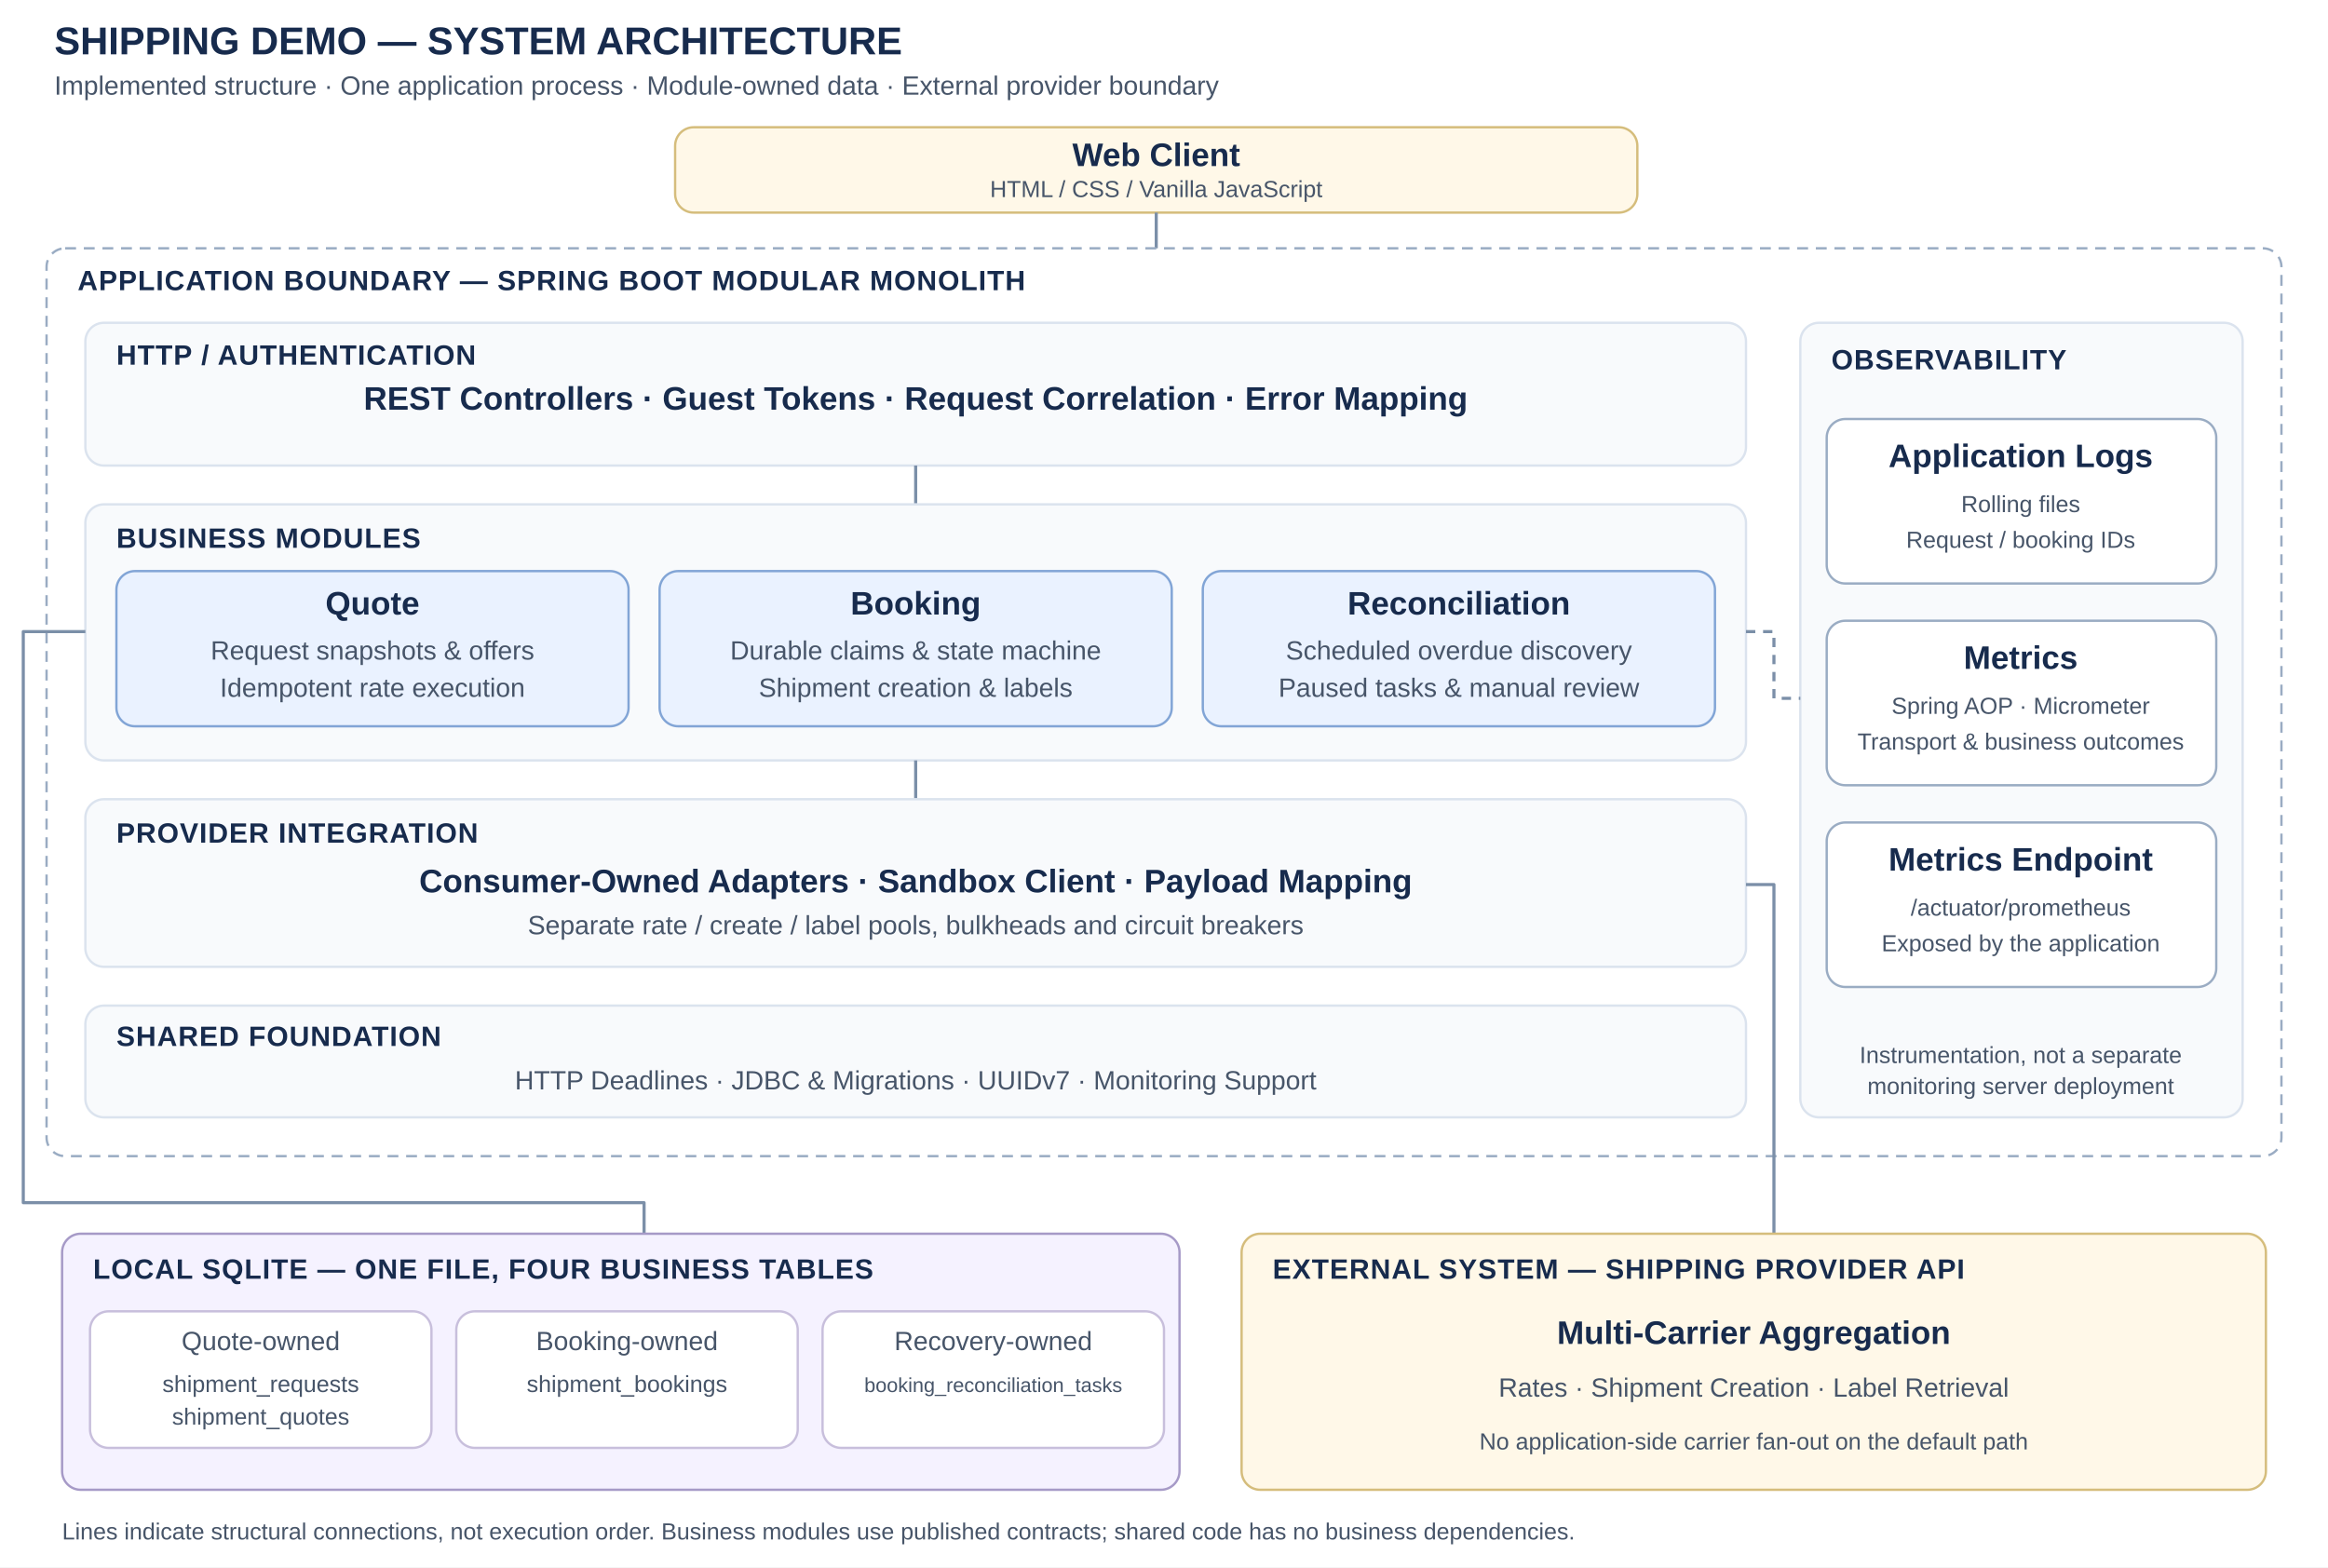
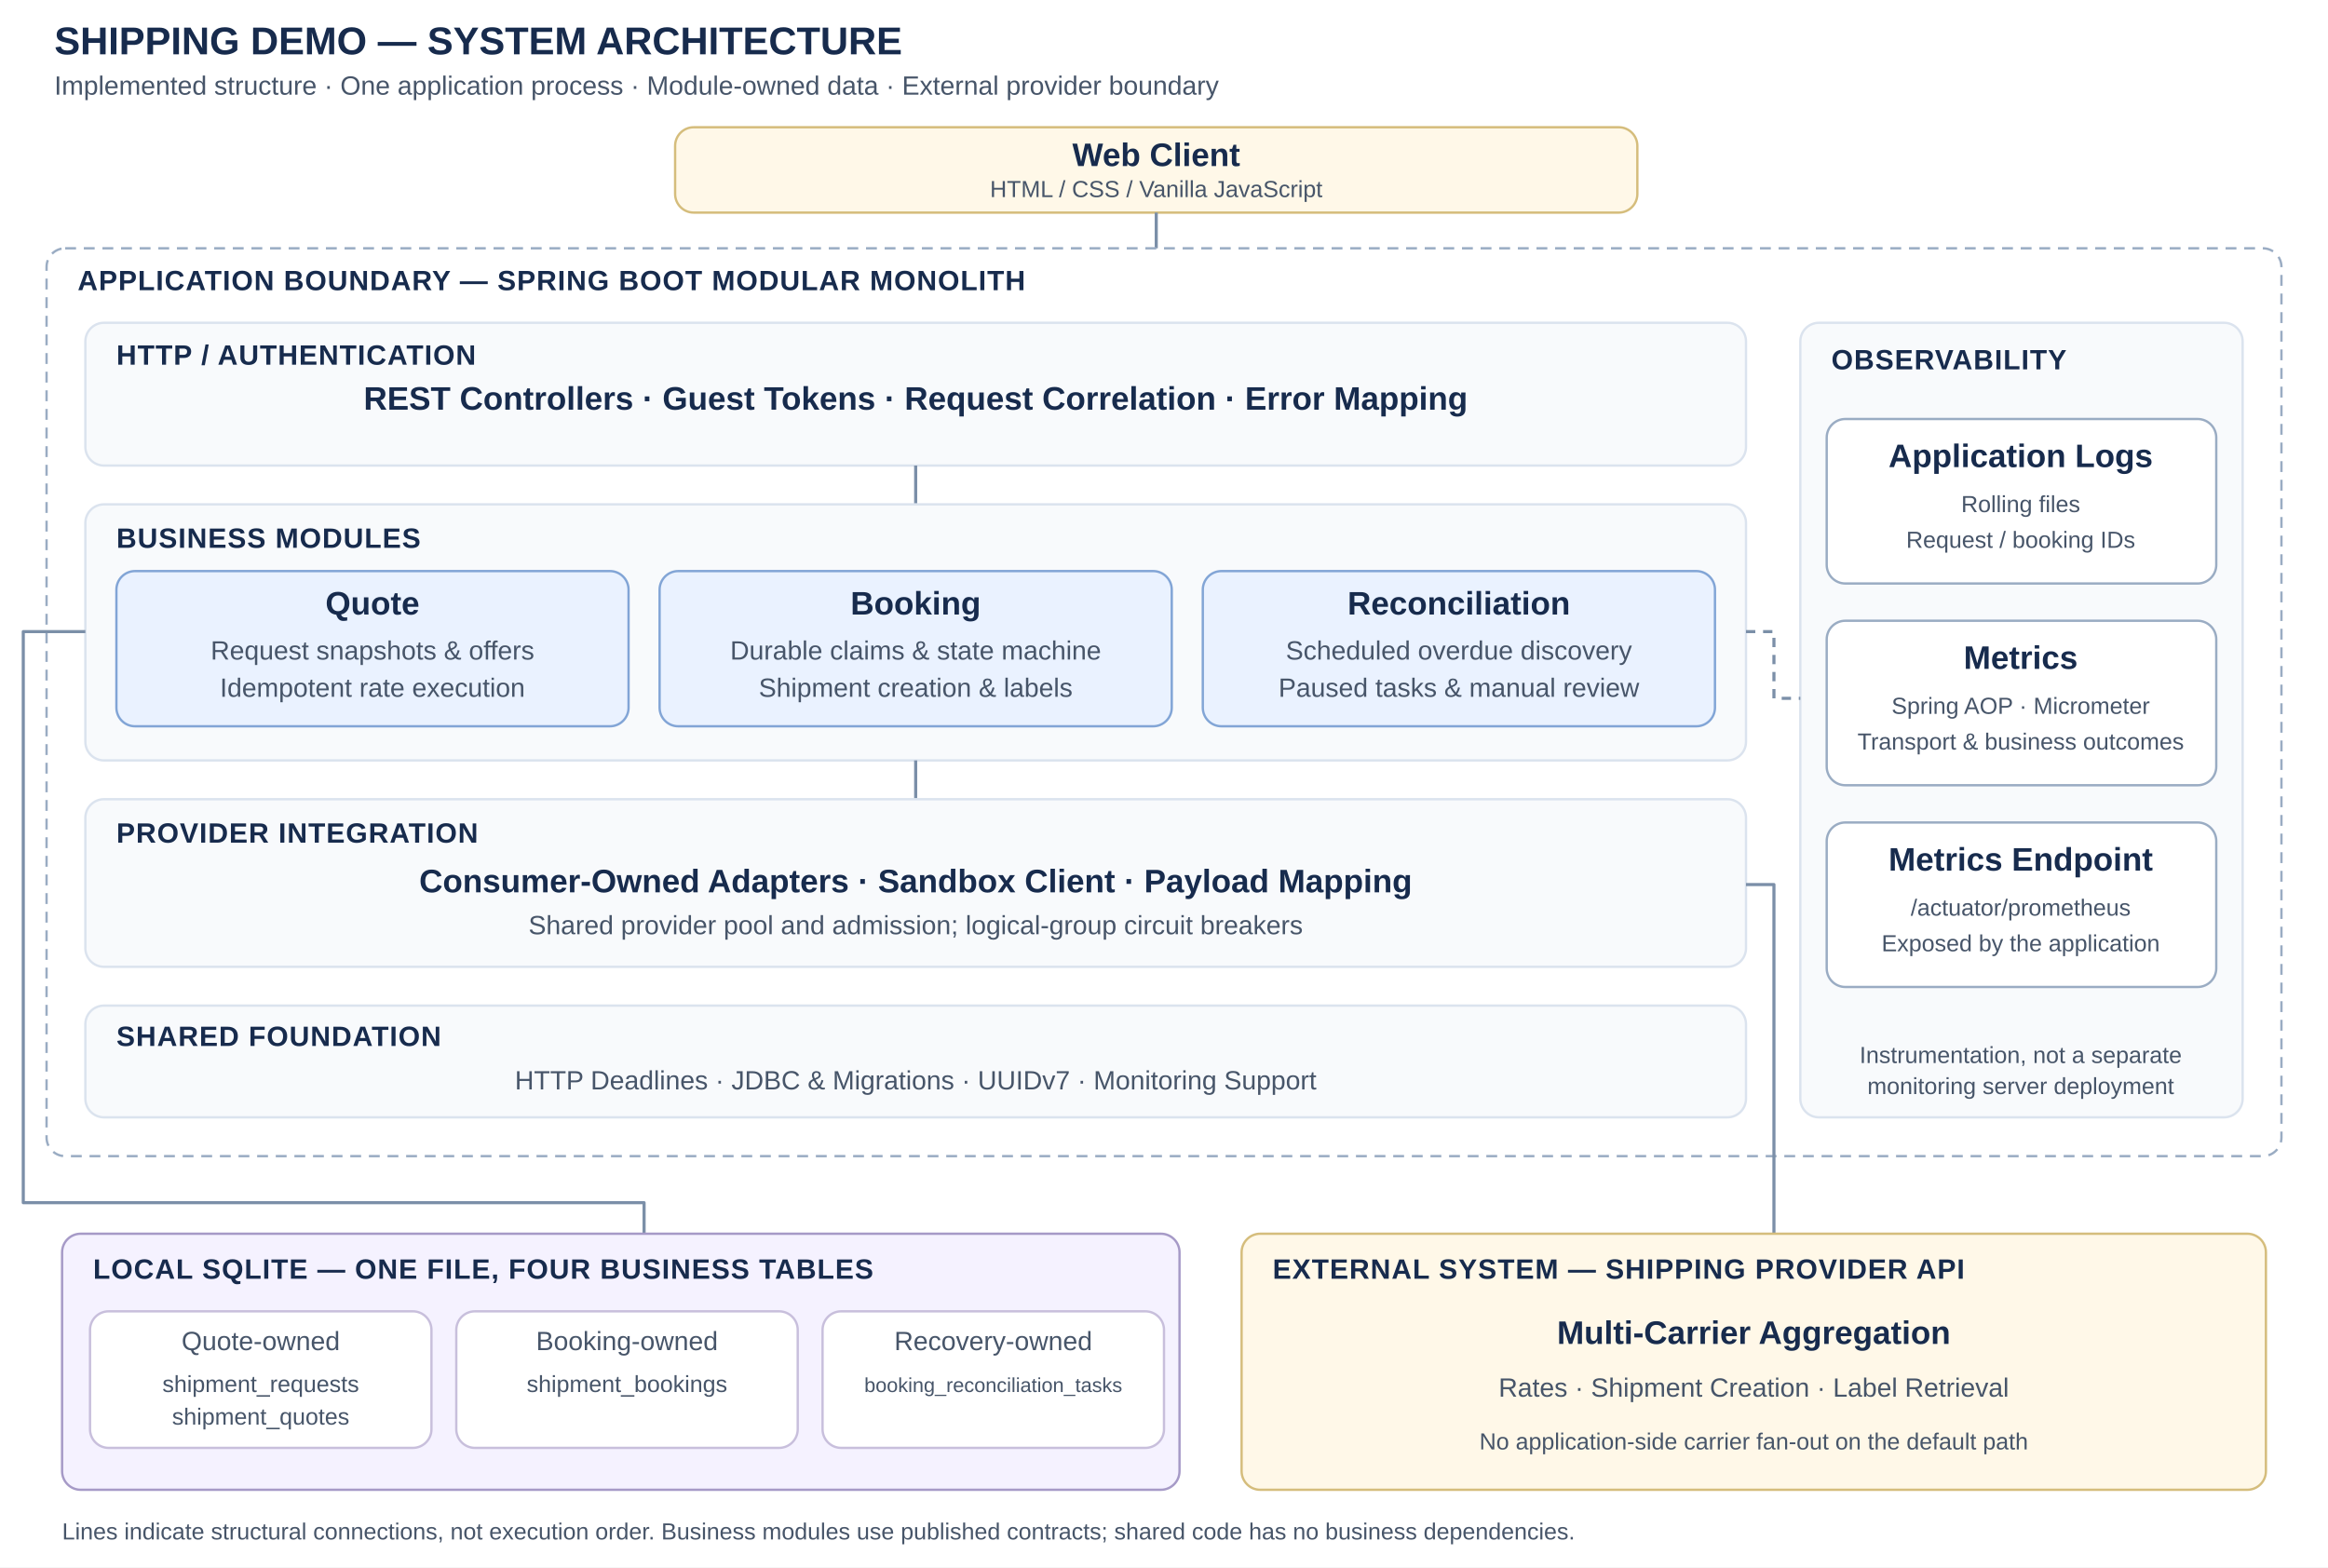
<svg xmlns="http://www.w3.org/2000/svg" width="1500" height="1010" viewBox="0 0 1500 1010" role="img" aria-labelledby="title desc">
  <style>text{font-family:Arial,Helvetica,sans-serif;fill:#172b4d}.title{font-size:25px;font-weight:700}.heading{font-size:18px;font-weight:700;letter-spacing:.6px}.label{font-size:21px;font-weight:600}.detail{font-size:17px;fill:#475569}.small{font-size:15px;fill:#475569}.line{fill:none;stroke:#7b8fa8;stroke-width:2;stroke-linejoin:round}</style>
  <rect width="1500" height="1010" fill="#fff" />
  <text x="35" y="35" text-anchor="start" class="title">SHIPPING DEMO — SYSTEM ARCHITECTURE</text>
  <text x="35" y="61" text-anchor="start" class="detail">Implemented structure · One application process · Module-owned data · External provider boundary</text>
  <rect x="435" y="82" width="620" height="55" rx="12" fill="#fff8e8" stroke="#d5bd7c" stroke-width="1.5" />
  <text x="745" y="107" text-anchor="middle" class="label">Web Client</text>
  <text x="745" y="127" text-anchor="middle" class="small">HTML / CSS / Vanilla JavaScript</text>
  <path d="M 745 137 V 208" class="line" />
  <rect x="30" y="160" width="1440" height="585" rx="12" fill="#fff" stroke="#9aacc3" stroke-width="1.5" stroke-dasharray="7 5" />
  <text x="50" y="187" text-anchor="start" class="heading">APPLICATION BOUNDARY — SPRING BOOT MODULAR MONOLITH</text>
  <rect x="55" y="208" width="1070" height="92" rx="12" fill="#f8fafc" stroke="#dbe3ee" stroke-width="1.5" />
  <text x="75" y="235" text-anchor="start" class="heading">HTTP / AUTHENTICATION</text>
  <text x="590" y="264" text-anchor="middle" class="label">REST Controllers · Guest Tokens · Request Correlation · Error Mapping</text>
  <path d="M 590 300 V 325" class="line" />
  <rect x="55" y="325" width="1070" height="165" rx="12" fill="#f8fafc" stroke="#dbe3ee" stroke-width="1.5" />
  <text x="75" y="353" text-anchor="start" class="heading">BUSINESS MODULES</text>
  <rect x="75" y="368" width="330" height="100" rx="12" fill="#eaf2ff" stroke="#82a5d6" stroke-width="1.5" />
  <text x="240" y="396" text-anchor="middle" class="label">Quote</text>
  <text x="240" y="425" text-anchor="middle" class="detail">Request snapshots &amp; offers</text>
  <text x="240" y="449" text-anchor="middle" class="detail">Idempotent rate execution</text>
  <rect x="425" y="368" width="330" height="100" rx="12" fill="#eaf2ff" stroke="#82a5d6" stroke-width="1.5" />
  <text x="590" y="396" text-anchor="middle" class="label">Booking</text>
  <text x="590" y="425" text-anchor="middle" class="detail">Durable claims &amp; state machine</text>
  <text x="590" y="449" text-anchor="middle" class="detail">Shipment creation &amp; labels</text>
  <rect x="775" y="368" width="330" height="100" rx="12" fill="#eaf2ff" stroke="#82a5d6" stroke-width="1.5" />
  <text x="940" y="396" text-anchor="middle" class="label">Reconciliation</text>
  <text x="940" y="425" text-anchor="middle" class="detail">Scheduled overdue discovery</text>
  <text x="940" y="449" text-anchor="middle" class="detail">Paused tasks &amp; manual review</text>
  <path d="M 590 490 V 515" class="line" />
  <rect x="55" y="515" width="1070" height="108" rx="12" fill="#f8fafc" stroke="#dbe3ee" stroke-width="1.5" />
  <text x="75" y="543" text-anchor="start" class="heading">PROVIDER INTEGRATION</text>
  <text x="590" y="575" text-anchor="middle" class="label">Consumer-Owned Adapters · Sandbox Client · Payload Mapping</text>
-   <text x="590" y="602" text-anchor="middle" class="detail">Separate rate / create / label pools, bulkheads and circuit breakers</text>
+   <text x="590" y="602" text-anchor="middle" class="detail">Shared provider pool and admission; logical-group circuit breakers</text>
  <rect x="55" y="648" width="1070" height="72" rx="12" fill="#f8fafc" stroke="#dbe3ee" stroke-width="1.5" />
  <text x="75" y="674" text-anchor="start" class="heading">SHARED FOUNDATION</text>
  <text x="590" y="702" text-anchor="middle" class="detail">HTTP Deadlines · JDBC &amp; Migrations · UUIDv7 · Monitoring Support</text>
  <rect x="1160" y="208" width="285" height="512" rx="12" fill="#f8fafc" stroke="#dbe3ee" stroke-width="1.5" />
  <text x="1180" y="238" text-anchor="start" class="heading">OBSERVABILITY</text>
  <rect x="1177" y="270" width="251" height="106" rx="12" fill="#fff" stroke="#9aacc3" stroke-width="1.5" />
  <text x="1302" y="301" text-anchor="middle" class="label">Application Logs</text>
  <text x="1302" y="330" text-anchor="middle" class="small">Rolling files</text>
  <text x="1302" y="353" text-anchor="middle" class="small">Request / booking IDs</text>
  <rect x="1177" y="400" width="251" height="106" rx="12" fill="#fff" stroke="#9aacc3" stroke-width="1.5" />
  <text x="1302" y="431" text-anchor="middle" class="label">Metrics</text>
  <text x="1302" y="460" text-anchor="middle" class="small">Spring AOP · Micrometer</text>
  <text x="1302" y="483" text-anchor="middle" class="small">Transport &amp; business outcomes</text>
  <rect x="1177" y="530" width="251" height="106" rx="12" fill="#fff" stroke="#9aacc3" stroke-width="1.5" />
  <text x="1302" y="561" text-anchor="middle" class="label">Metrics Endpoint</text>
  <text x="1302" y="590" text-anchor="middle" class="small">/actuator/prometheus</text>
  <text x="1302" y="613" text-anchor="middle" class="small">Exposed by the application</text>
  <path d="M 1125 407 H 1143 V 450 H 1160" class="line" stroke-dasharray="6 5" />
  <text x="1302" y="685" text-anchor="middle" class="small">Instrumentation, not a separate</text>
  <text x="1302" y="705" text-anchor="middle" class="small">monitoring server deployment</text>
  <path d="M 55 407 H 15 V 775 H 415 V 795" class="line" />
  <path d="M 1125 570 H 1143 V 795" class="line" />
  <rect x="40" y="795" width="720" height="165" rx="12" fill="#f5f2ff" stroke="#a69ac7" stroke-width="1.5" />
  <text x="60" y="824" text-anchor="start" class="heading">LOCAL SQLITE — ONE FILE, FOUR BUSINESS TABLES</text>
  <rect x="58" y="845" width="220" height="88" rx="12" fill="#fff" stroke="#c8bfdc" stroke-width="1.5" />
  <text x="168" y="870" text-anchor="middle" class="detail">Quote-owned</text>
  <text x="168" y="897" text-anchor="middle" class="small">shipment_requests</text>
  <text x="168" y="918" text-anchor="middle" class="small">shipment_quotes</text>
  <rect x="294" y="845" width="220" height="88" rx="12" fill="#fff" stroke="#c8bfdc" stroke-width="1.5" />
  <text x="404" y="870" text-anchor="middle" class="detail">Booking-owned</text>
  <text x="404" y="897" text-anchor="middle" class="small">shipment_bookings</text>
  <rect x="530" y="845" width="220" height="88" rx="12" fill="#fff" stroke="#c8bfdc" stroke-width="1.5" />
  <text x="640" y="870" text-anchor="middle" class="detail">Recovery-owned</text>
  <text x="640" y="897" text-anchor="middle" style="font-size:13px" class="small">booking_reconciliation_tasks</text>
  <rect x="800" y="795" width="660" height="165" rx="12" fill="#fff8e8" stroke="#d5bd7c" stroke-width="1.5" />
  <text x="820" y="824" text-anchor="start" class="heading">EXTERNAL SYSTEM — SHIPPING PROVIDER API</text>
  <text x="1130" y="866" text-anchor="middle" class="label">Multi-Carrier Aggregation</text>
  <text x="1130" y="900" text-anchor="middle" class="detail">Rates · Shipment Creation · Label Retrieval</text>
  <text x="1130" y="934" text-anchor="middle" class="small">No application-side carrier fan-out on the default path</text>
  <text x="40" y="992" text-anchor="start" class="small">Lines indicate structural connections, not execution order. Business modules use published contracts; shared code has no business dependencies.</text>
</svg>
